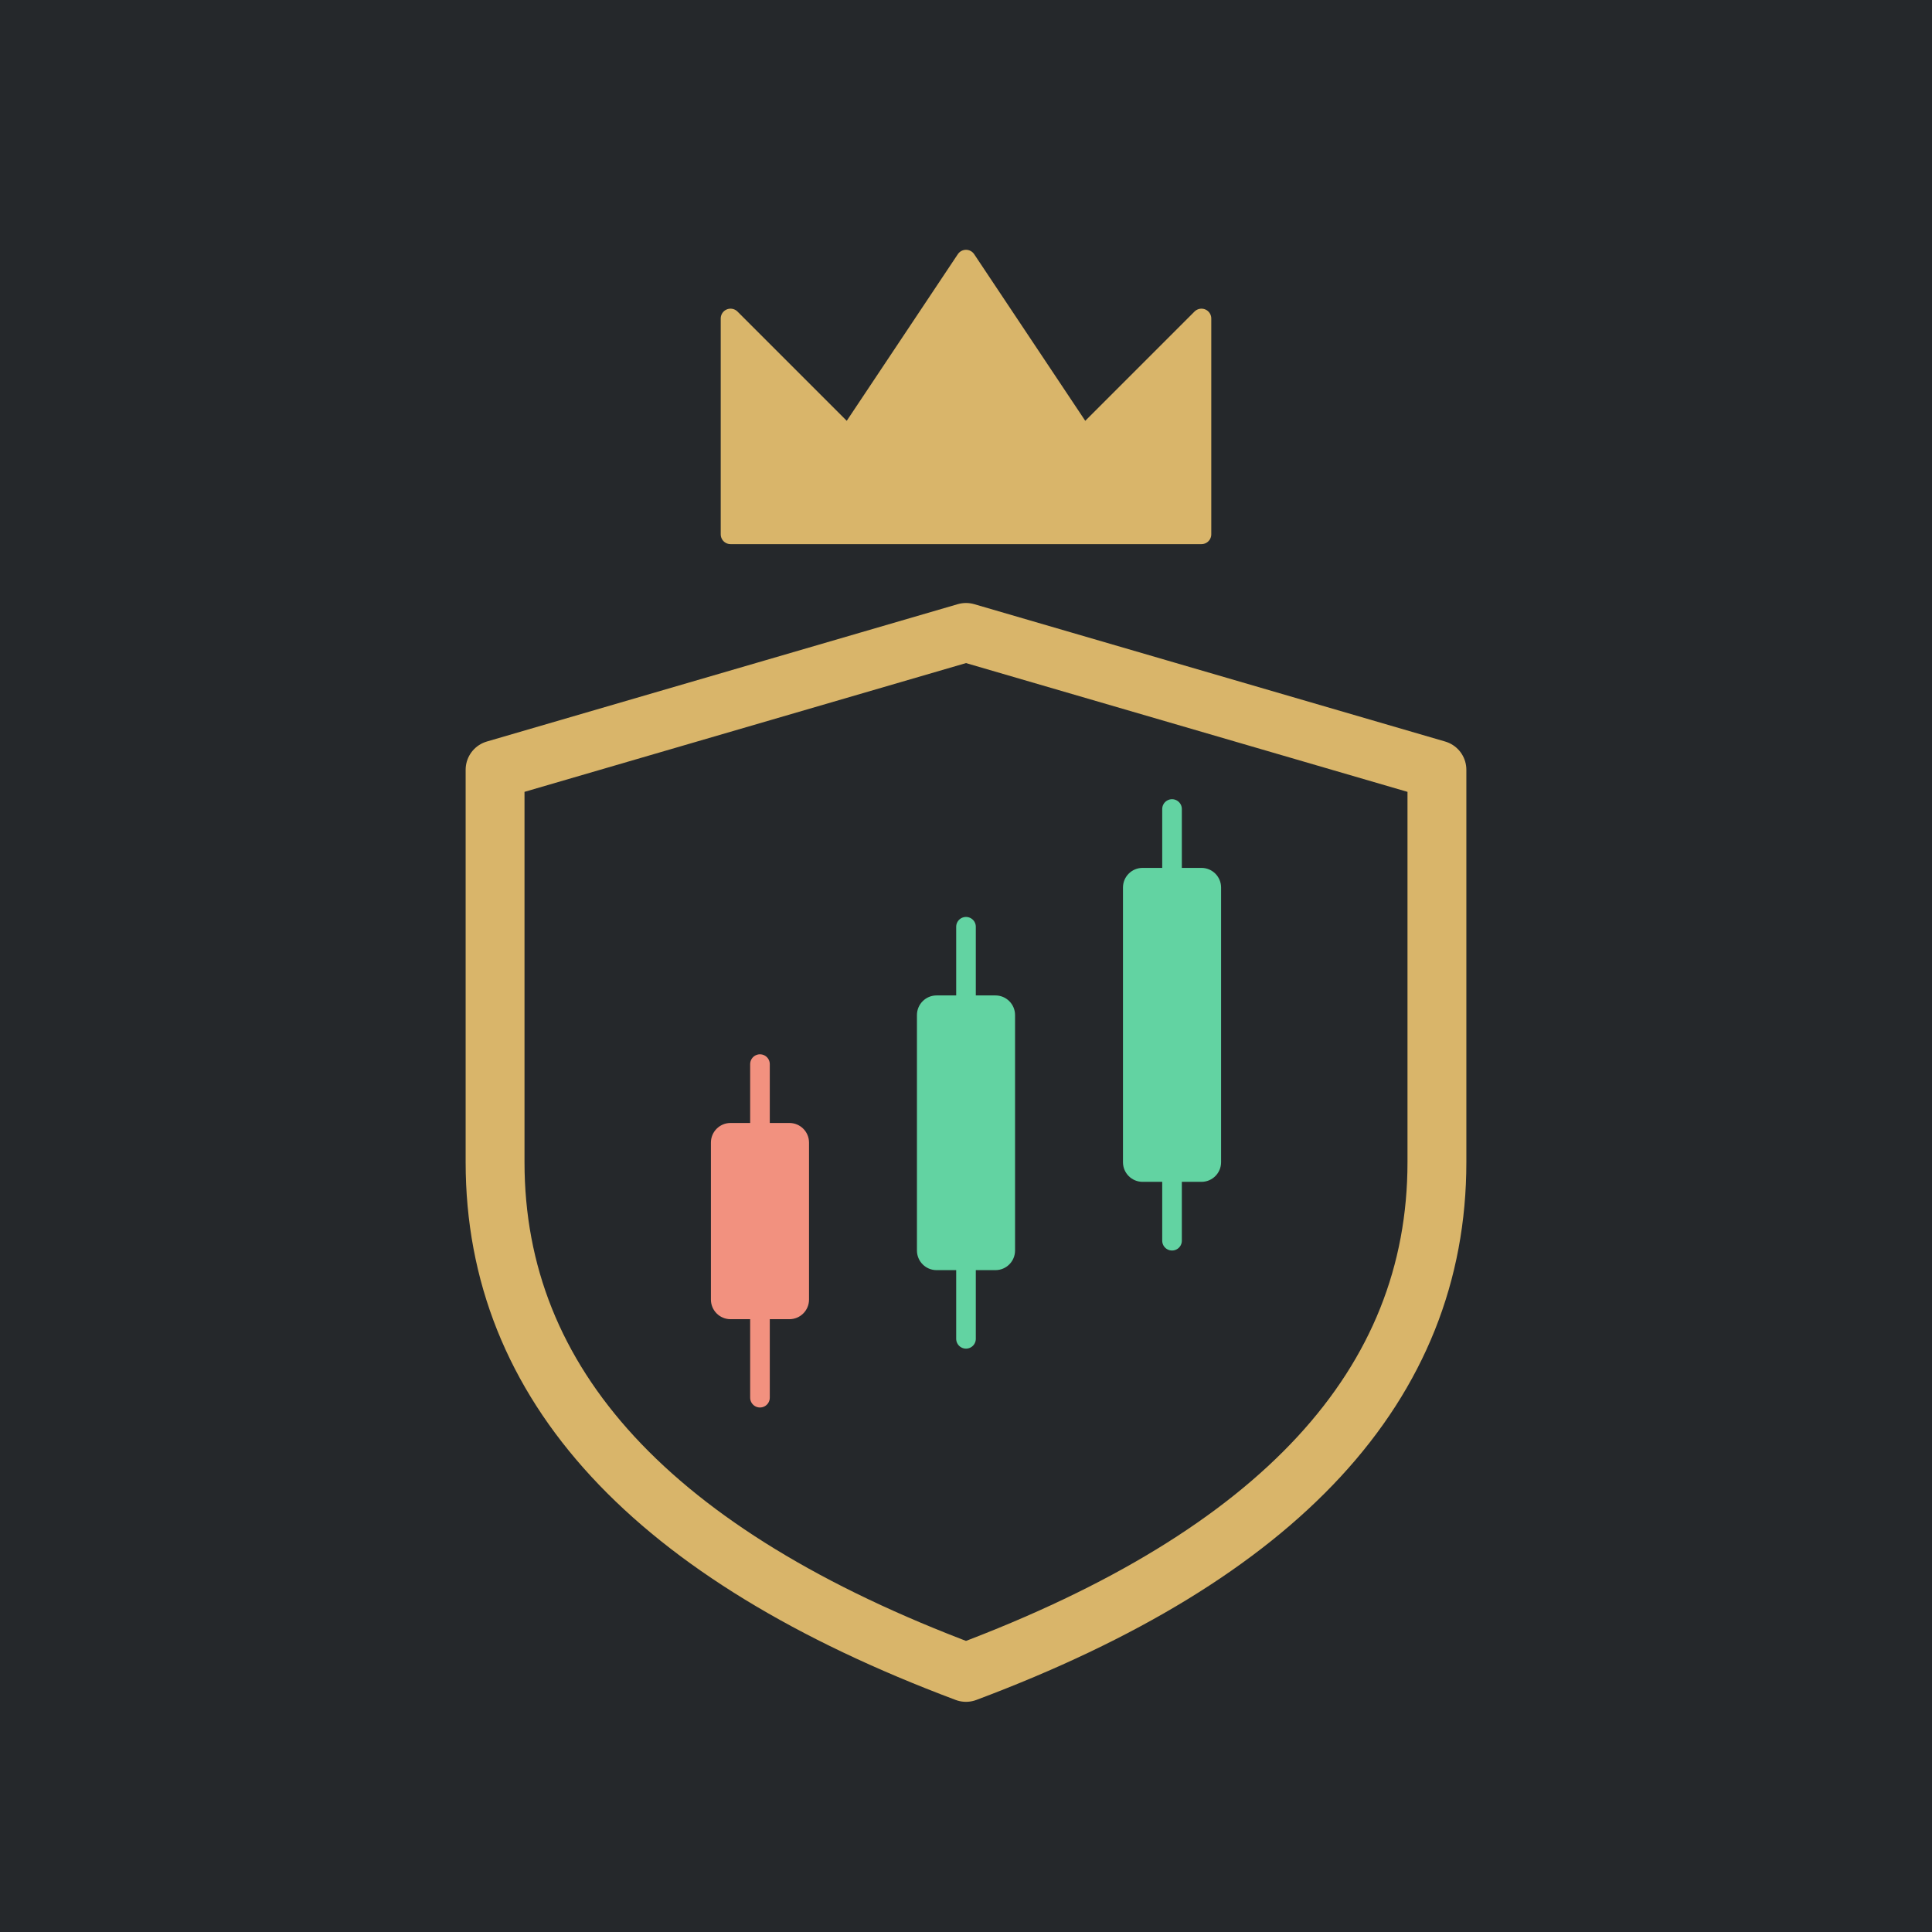
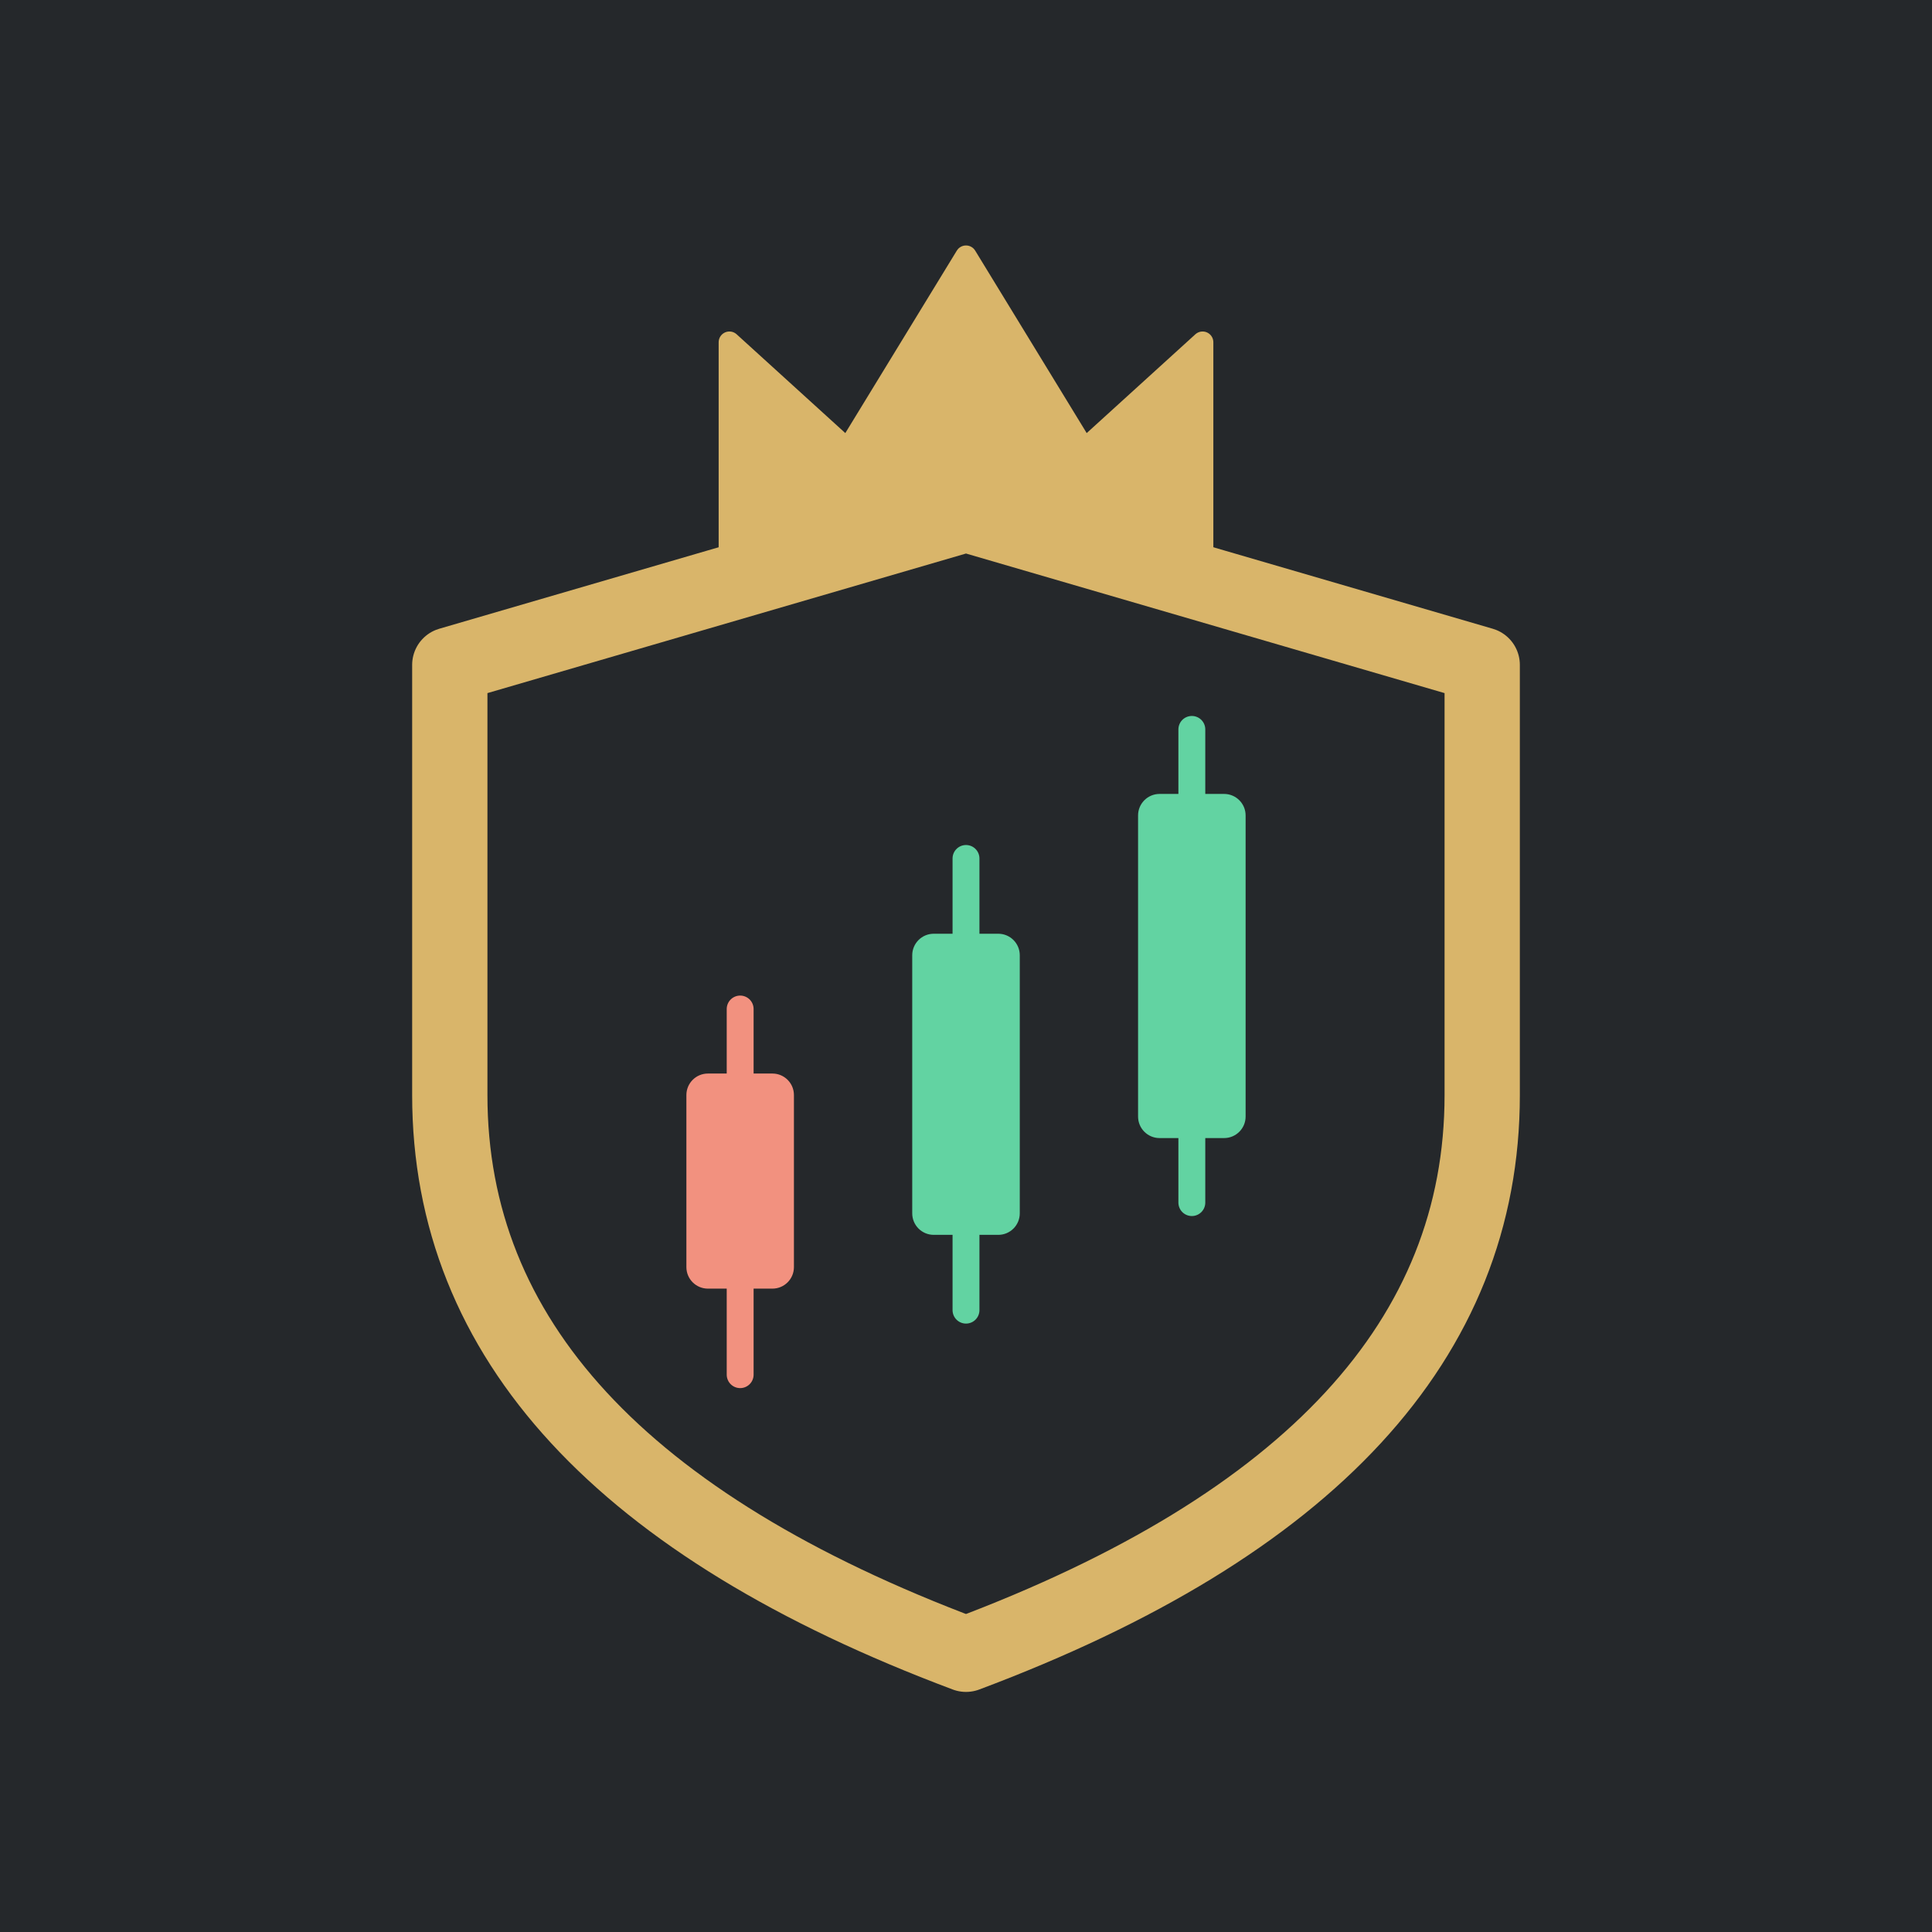
<svg xmlns="http://www.w3.org/2000/svg" width="512" height="512" viewBox="0 0 512 512">
  <rect width="512" height="512" fill="#25282B" />
-   <g transform="translate(256 256) scale(2.6) translate(-90 -90)">
-     <path d="M66 46 L66 24 L78 36 L90 18 L102 36 L114 24 L114 46 Z" fill="#D9B56A" stroke="#D9B56A" stroke-width="2" stroke-linejoin="round" />
-     <path d="M90 56 L138 70 L138 110 Q138 144 90 162 Q42 144 42 110 L42 70 Z" fill="none" stroke="#D9B56A" stroke-width="6" stroke-linejoin="round" />
-     <line x1="69" y1="100" x2="69" y2="134" stroke="#F2917F" stroke-width="2" stroke-linecap="round" />
-     <rect x="64" y="106" width="10" height="20" rx="2" fill="#F2917F" />
-     <line x1="90" y1="86" x2="90" y2="128" stroke="#62D3A2" stroke-width="2" stroke-linecap="round" />
-     <rect x="85" y="93" width="10" height="28" rx="2" fill="#62D3A2" />
-     <line x1="111" y1="74" x2="111" y2="118" stroke="#62D3A2" stroke-width="2" stroke-linecap="round" />
-     <rect x="106" y="80" width="10" height="32" rx="2" fill="#62D3A2" />
+   <g transform="translate(256 256) scale(2.85) translate(-90 -92)">
+     <path d="M68 56.4 L68 34 L79 44 L90 26 L101 44 L112 34 L112 56.4 L90 50 Z" fill="#D9B56A" stroke="#D9B56A" stroke-width="2" stroke-linejoin="round" />
+     <path d="M90 50 L138 64 L138 104 Q138 138 90 156 Q42 138 42 104 L42 64 Z" fill="none" stroke="#D9B56A" stroke-width="7" stroke-linejoin="round" />
+     <line x1="69" y1="96" x2="69" y2="130" stroke="#F2917F" stroke-width="2.5" stroke-linecap="round" />
+     <rect x="64" y="102" width="10" height="20" rx="2" fill="#F2917F" />
+     <line x1="90" y1="82" x2="90" y2="124" stroke="#62D3A2" stroke-width="2.5" stroke-linecap="round" />
+     <rect x="85" y="89" width="10" height="28" rx="2" fill="#62D3A2" />
+     <line x1="111" y1="70" x2="111" y2="114" stroke="#62D3A2" stroke-width="2.5" stroke-linecap="round" />
+     <rect x="106" y="76" width="10" height="32" rx="2" fill="#62D3A2" />
  </g>
</svg>
